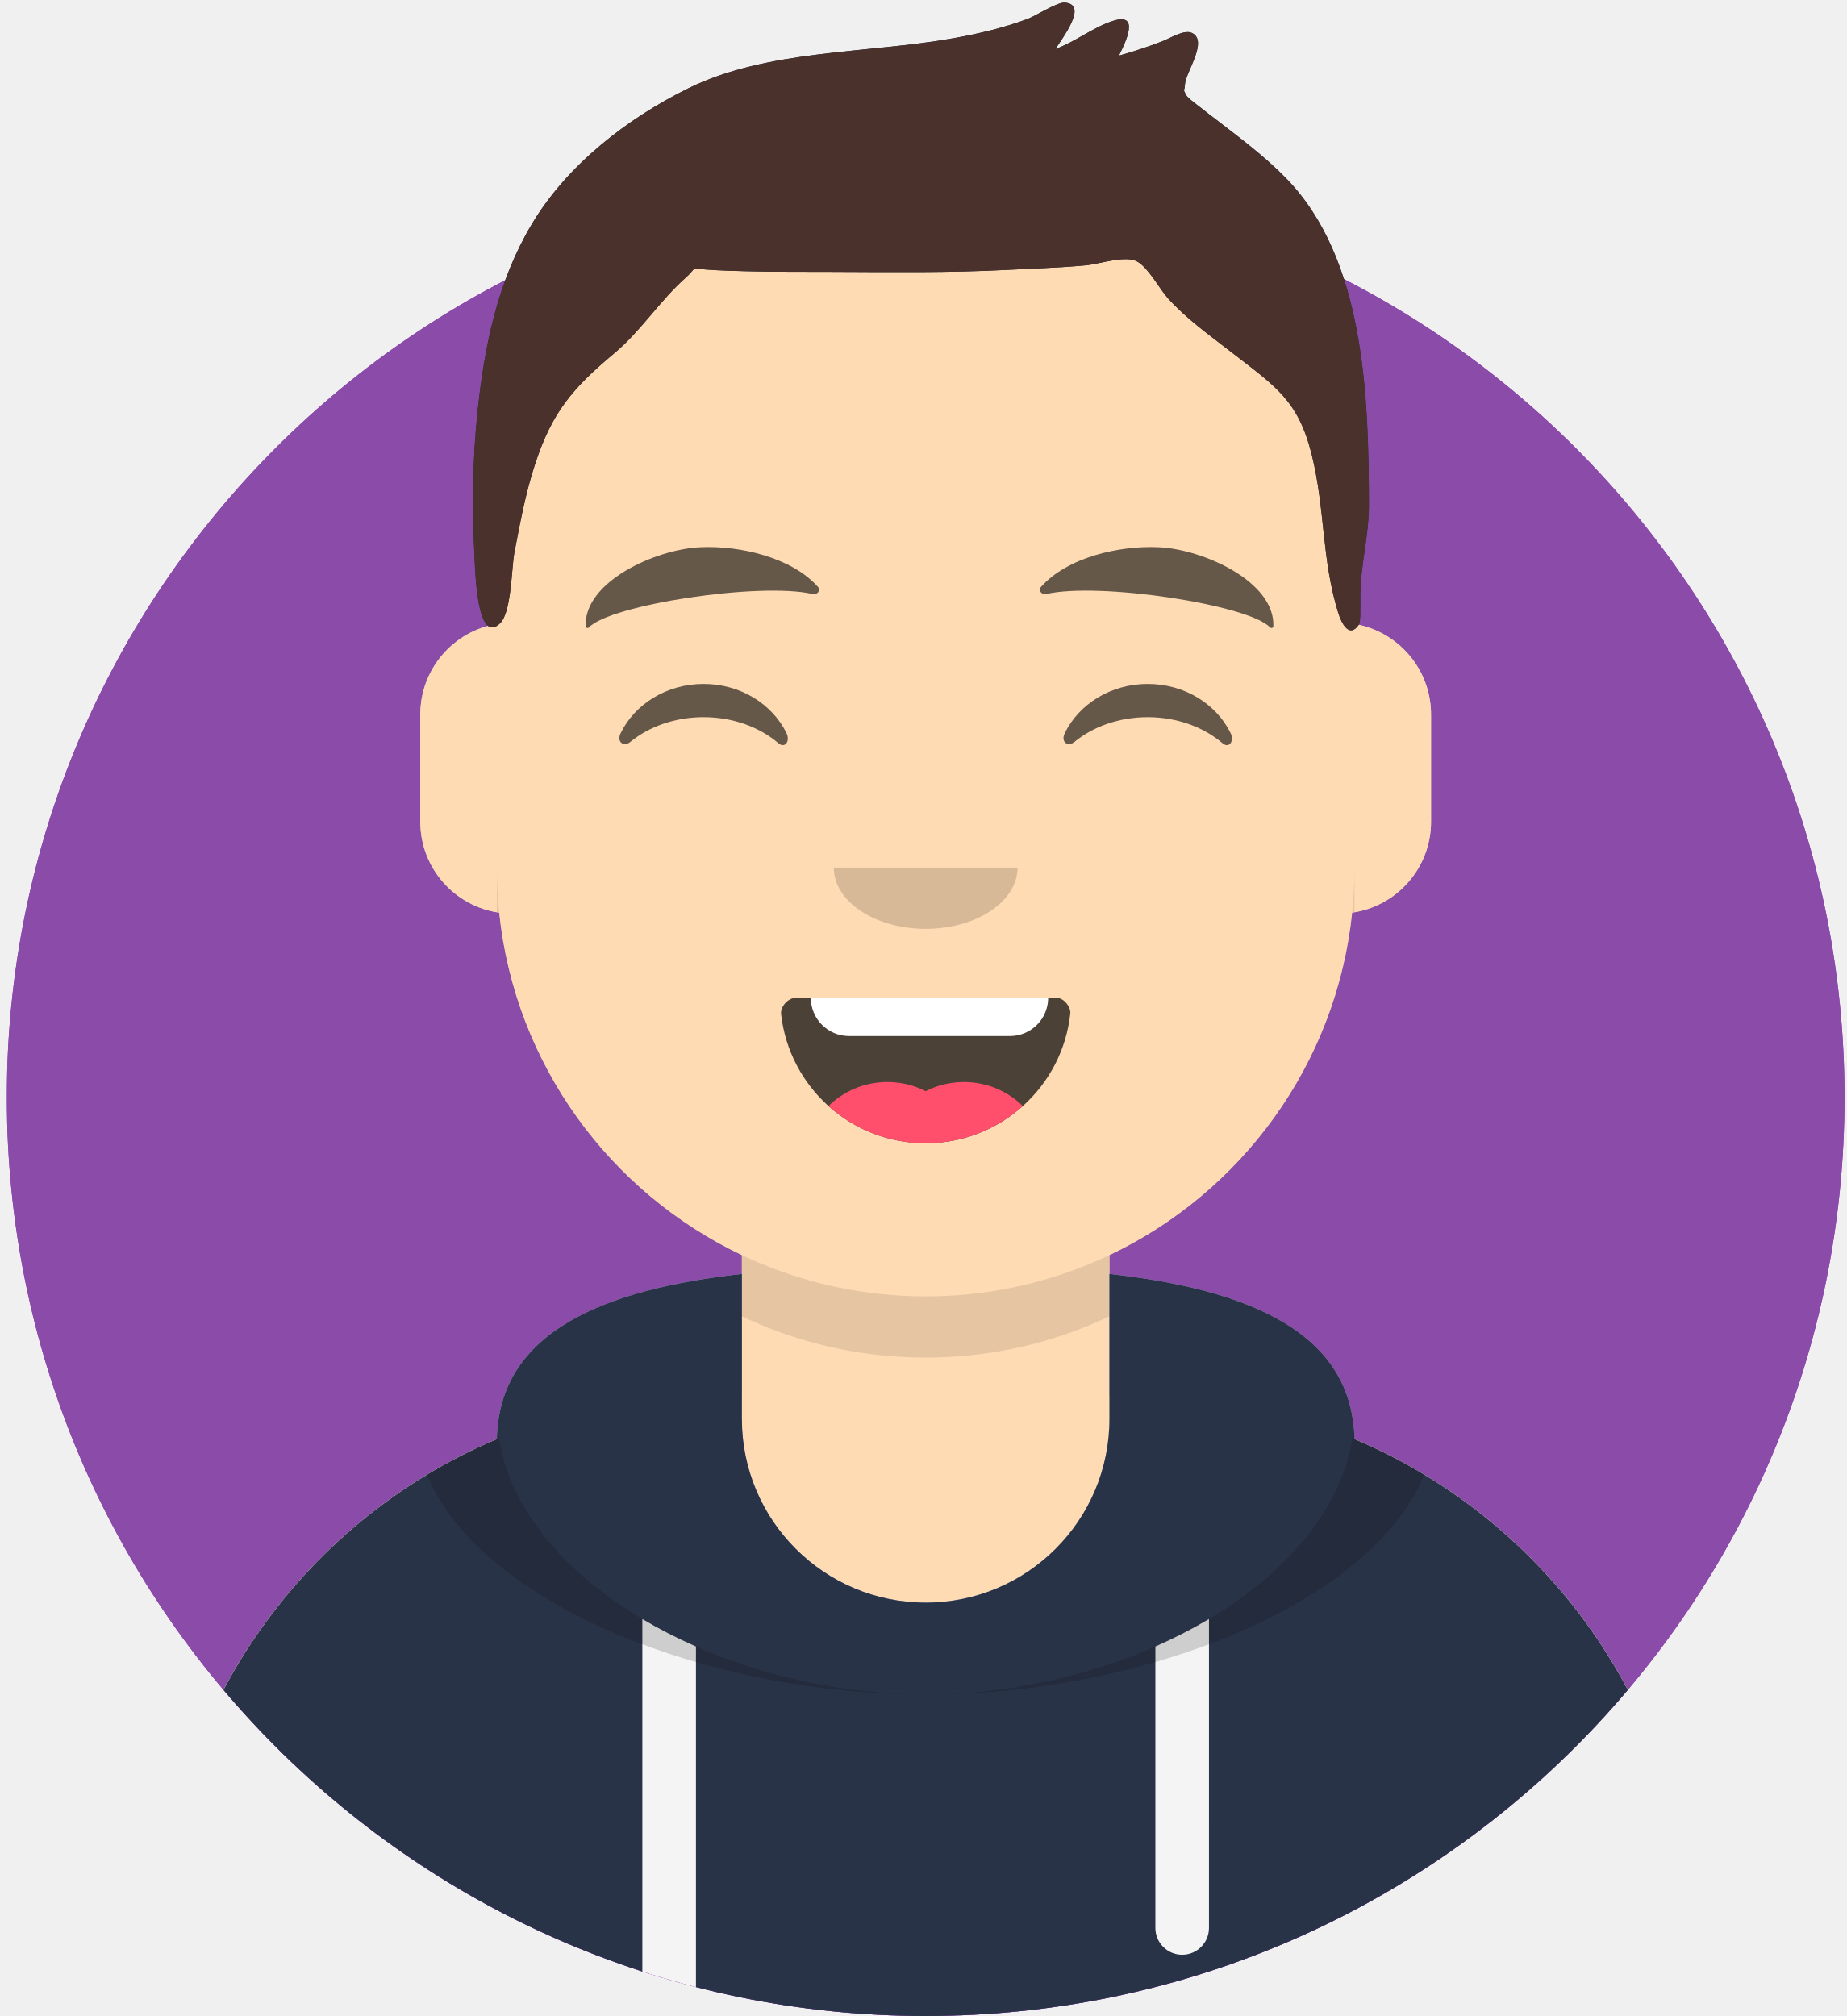
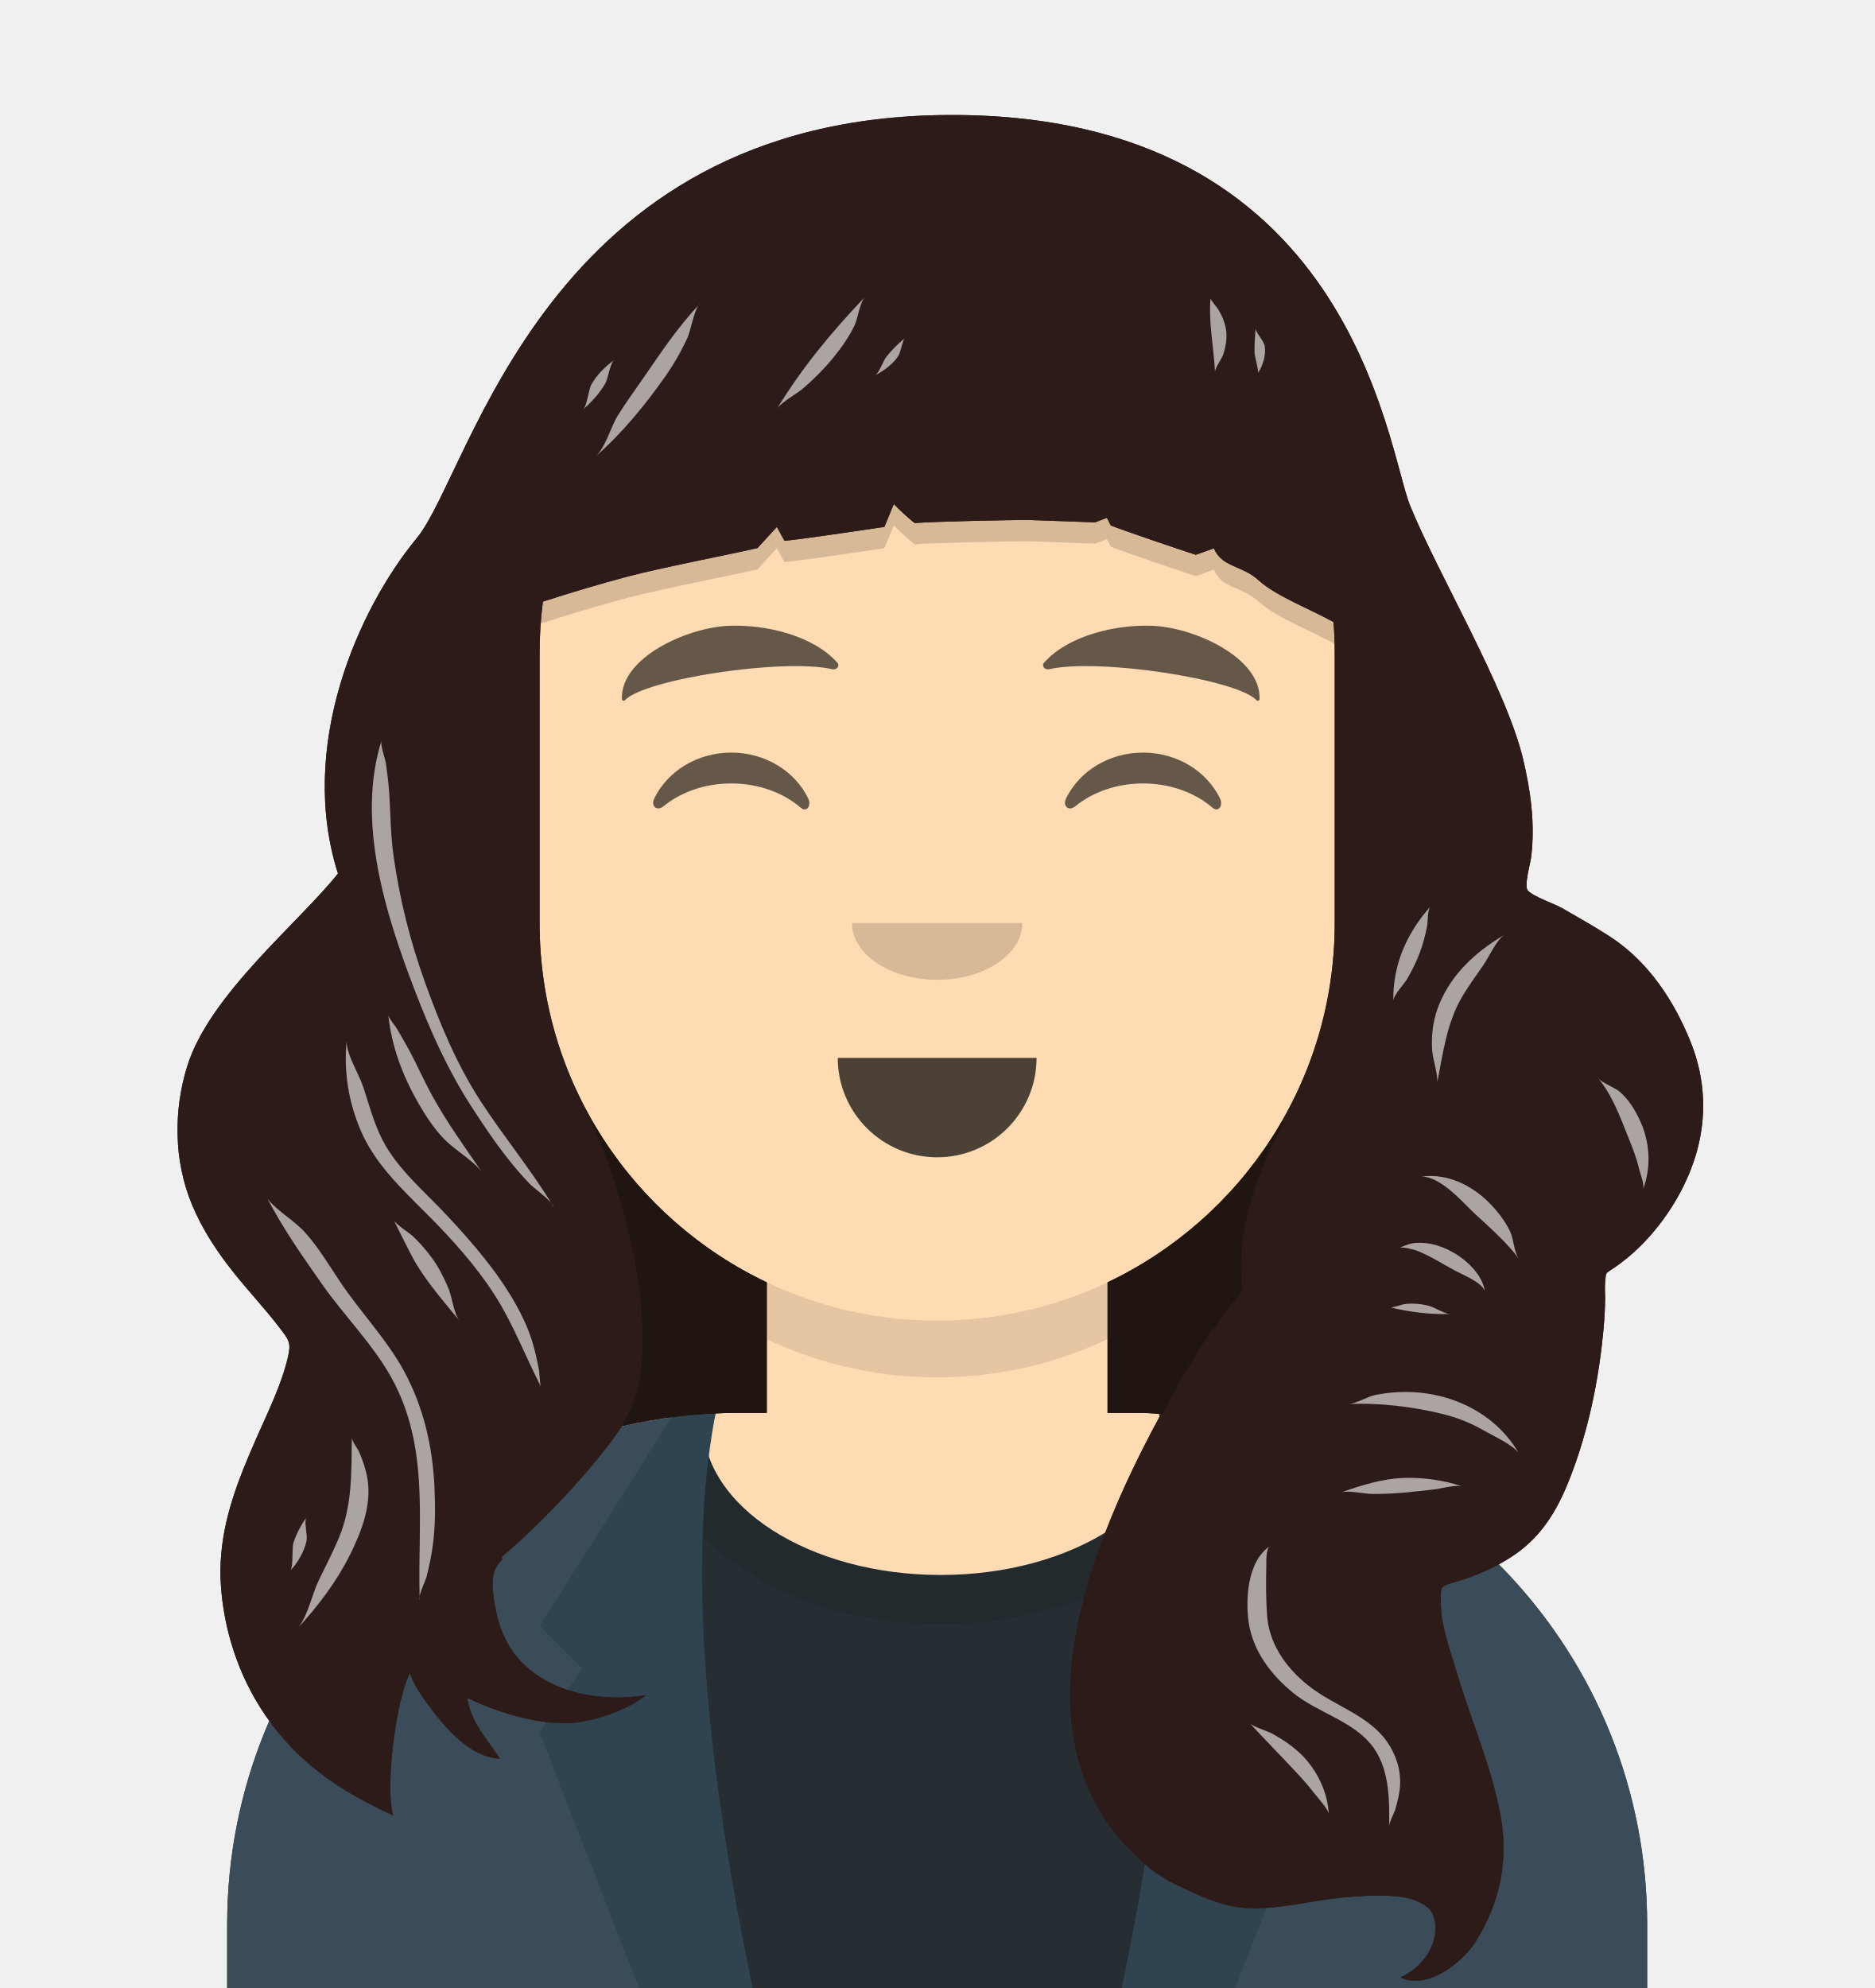
- <svg xmlns="http://www.w3.org/2000/svg" xmlns:xlink="http://www.w3.org/1999/xlink" width="217px" height="237px" viewBox="0 0 217 237" version="1.1">
+ <svg xmlns="http://www.w3.org/2000/svg" xmlns:xlink="http://www.w3.org/1999/xlink" width="264px" height="280px" viewBox="0 0 264 280" version="1.1">
  <defs>
-     <circle id="path-1" cx="108" cy="108" r="108" />
-     <path d="M-3.19744231e-14,144 L-3.19744231e-14,-1.42108547e-14 L237.6,-1.42108547e-14 L237.6,144 L226.8,144 C226.8,203.647 178.447,252 118.8,252 C59.153,252 10.8,203.647 10.8,144 L10.8,144 L-3.19744231e-14,144 Z" id="path-3" />
-     <path d="M90,0 C117.835,-5.11323436e-15 140.4,22.565 140.4,50.4 L140.401,55.949 C145.508,56.807 149.4,61.249 149.4,66.6 L149.4,79.2 C149.4,84.647 145.367,89.152 140.125,89.893 C138.265,107.718 127.114,122.78 111.601,130.149 L111.6,146.7 L115.2,146.7 C150.988,146.7 180,175.712 180,211.5 L180,219.6 L0,219.6 L0,211.5 C-4.38277231e-15,175.712 29.012,146.7 64.8,146.7 L68.4,146.7 L68.4,130.15 C52.886,122.78 41.735,107.718 39.875,89.893 C34.633,89.152 30.6,84.647 30.6,79.2 L30.6,66.6 C30.6,61.249 34.492,56.806 39.6,55.949 L39.6,50.4 C39.6,22.565 62.165,5.11323436e-15 90,0 Z" id="path-5" />
-     <path d="M140.401,11.764 C156.691,13.587 169.2,18.597 169.2,31.569 L169.194,31.18 C192.467,41.01 208.8,64.047 208.8,90.9 L208.8,99 L28.8,99 L28.8,90.9 C28.8,64.047 45.133,41.01 68.406,31.18 C68.653,18.496 81.073,13.568 97.2,11.764 L97.2,28.8 C97.2,40.729 106.871,50.4 118.8,50.4 C130.729,50.4 140.4,40.729 140.4,28.8 L140.4,28.8 Z" id="path-7" />
-     <path d="M31.606,13.615 C32.558,22.158 39.803,28.8 48.6,28.8 C57.424,28.8 64.687,22.117 65.603,13.536 C65.676,12.845 64.905,11.7 63.938,11.7 C50.534,11.7 40.264,11.7 33.378,11.7 C32.406,11.7 31.511,12.761 31.606,13.615 Z" id="path-9" />
-     <rect id="path-11" x="0" y="0" width="237.6" height="252" />
-     <path d="M118.135,20.928 C115.651,18.39 112.767,16.236 109.962,14.076 C109.343,13.6 108.715,13.135 108.109,12.641 C107.972,12.528 106.563,11.519 106.394,11.148 C105.988,10.254 106.224,10.95 106.28,9.884 C106.35,8.535 109.1,4.727 107.048,3.854 C106.146,3.47 104.536,4.492 103.67,4.83 C101.977,5.49 100.263,6.054 98.512,6.54 C99.351,4.869 100.95,1.524 97.944,2.419 C95.603,3.116 93.421,4.91 91.068,5.753 C91.847,4.477 94.96,0.523 92.147,0.302 C91.271,0.233 88.724,1.875 87.782,2.226 C84.959,3.275 82.075,3.953 79.111,4.487 C69.033,6.304 57.248,5.786 47.923,10.374 C40.735,13.911 33.636,19.4 29.484,26.389 C25.481,33.125 23.984,40.498 23.146,48.217 C22.532,53.882 22.482,59.738 22.769,65.424 C22.863,67.287 23.073,75.874 25.779,73.273 C27.127,71.978 27.117,66.745 27.457,64.974 C28.133,61.451 28.783,57.911 29.91,54.5 C31.895,48.49 34.238,45.687 39.184,41.547 C42.359,38.89 44.588,35.3 47.625,32.62 C48.99,31.416 47.949,31.542 50.143,31.7 C51.616,31.806 53.097,31.846 54.574,31.885 C57.99,31.974 61.412,31.951 64.829,31.963 C71.711,31.988 78.561,32.085 85.437,31.725 C88.492,31.565 91.556,31.478 94.603,31.195 C96.306,31.038 99.326,29.947 100.728,30.78 C102.01,31.543 103.342,34.034 104.263,35.054 C106.438,37.464 109.032,39.305 111.576,41.282 C116.881,45.403 119.559,46.98 121.17,53.421 C122.775,59.838 122.325,65.791 124.312,72.106 C124.662,73.217 125.586,75.13 126.726,73.415 C126.937,73.096 126.883,71.345 126.883,70.337 C126.883,66.27 127.913,63.218 127.9,59.123 C127.849,46.674 127.447,30.442 118.135,20.928 Z" id="path-13" />
+     <circle id="react-path-1" cx="120" cy="120" r="120" />
+     <path d="M12,160 C12,226.274 65.726,280 132,280 C198.274,280 252,226.274 252,160 L264,160 L264,-1.42108547e-14 L-3.19744231e-14,-1.42108547e-14 L-3.19744231e-14,160 L12,160 Z" id="react-path-2" />
+     <path d="M124,144.611 L124,163 L128,163 L128,163 C167.765,163 200,195.235 200,235 L200,244 L0,244 L0,235 C-4.86974701e-15,195.235 32.235,163 72,163 L72,163 L76,163 L76,144.611 C58.763,136.422 46.372,119.687 44.305,99.881 C38.48,99.058 34,94.052 34,88 L34,74 C34,68.054 38.325,63.118 44,62.166 L44,56 L44,56 C44,25.072 69.072,5.68137151e-15 100,0 L100,0 L100,0 C130.928,-5.68137151e-15 156,25.072 156,56 L156,62.166 C161.675,63.118 166,68.054 166,74 L166,88 C166,94.052 161.52,99.058 155.695,99.881 C153.628,119.687 141.237,136.422 124,144.611 Z" id="react-path-3" />
  </defs>
-   <g id="Website" stroke="none" stroke-width="1" fill="none" fill-rule="evenodd">
-     <g id="mf-avatar" transform="translate(-10, -15)">
-       <g id="Circle" transform="translate(10.8, 36)">
-         <mask id="mask-2" fill="white">
-           <use xlink:href="#path-1" />
-         </mask>
-         <use id="Circle-Background" fill="#972dc2" xlink:href="#path-1" />
-         <g id="🖍-Circle-Color" mask="url(#mask-2)" fill="#8a4ca8">
-           <rect id="🖍Color" x="0" y="0" width="216.445" height="216" />
-         </g>
-       </g>
-       <mask id="mask-4" fill="white">
-         <use xlink:href="#path-3" />
-       </mask>
-       <g id="Mask" />
-       <g id="Avataaar" mask="url(#mask-4)">
-         <g id="Body" transform="translate(28.8, 32.4)">
-           <mask id="mask-6" fill="white">
-             <use xlink:href="#path-5" />
-           </mask>
-           <use fill="#D0C6AC" xlink:href="#path-5" />
-           <g id="Skin/👶🏻-05-Pale" mask="url(#mask-6)" fill="#FFDBB4">
-             <g transform="translate(-28.8, 0)" id="Color">
-               <rect x="0" y="0" width="238.384" height="220.355" />
+   <g id="Avataaar" stroke="none" stroke-width="1" fill="none" fill-rule="evenodd">
+     <g transform="translate(-825, -1100)" id="Avataaar/Circle">
+       <g transform="translate(825, 1100)">
+         <g id="Mask" />
+         <g id="Avataaar" stroke-width="1" fill-rule="evenodd" mask="url(#react-mask-5)">
+           <g id="Body" transform="translate(32, 36)">
+             <mask id="react-mask-6" fill="white">
+               <use xlink:href="#react-path-3" />
+             </mask>
+             <use fill="#D0C6AC" xlink:href="#react-path-3" />
+             <g id="Skin/👶🏽-03-Brown" mask="url(#react-mask-6)" fill="#FFDBB4">
+               <g transform="translate(0, 0)" id="Color">
+                 <rect x="0" y="0" width="264" height="280" />
+               </g>
+             </g>
+             <path d="M156,79 L156,102 C156,132.928 130.928,158 100,158 C69.072,158 44,132.928 44,102 L44,79 L44,94 C44,124.928 69.072,150 100,150 C130.928,150 156,124.928 156,94 L156,79 Z" id="Neck-Shadow" fill-opacity="0.1" fill="#000000" mask="url(#react-mask-6)" />
+           </g>
+           <g id="Clothing/Blazer-+-Shirt" transform="translate(0, 170)">
+             <defs>
+               <path d="M133.96,0.295 C170.936,3.325 200,34.294 200,72.052 L200,81 L0,81 L0,72.052 C1.22536245e-14,33.953 29.592,2.765 67.045,0.22 C67.015,0.593 67,0.969 67,1.348 C67,13.211 81.998,22.828 100.5,22.828 C119.002,22.828 134,13.211 134,1.348 C134,0.995 133.987,0.644 133.96,0.295 Z" id="react-path-59" />
+             </defs>
+             <g id="Shirt" transform="translate(32, 29)">
+               <mask id="react-mask-60" fill="white">
+                 <use xlink:href="#react-path-59" />
+               </mask>
+               <use id="Clothes" fill="#E6E6E6" xlink:href="#react-path-59" />
+               <g id="Color/Palette/Black" mask="url(#react-mask-60)" fill="#262E33">
+                 <g transform="translate(-32, -29)" id="🖍Color">
+                   <rect x="0" y="0" width="264" height="110" />
+                 </g>
+               </g>
+               <g id="Shadowy" opacity="0.6" mask="url(#react-mask-60)" fill-opacity="0.16" fill="#000000">
+                 <g transform="translate(60, -25)" id="Hola-👋🏼">
+                   <ellipse cx="40.5" cy="27.848" rx="39.635" ry="26.914" />
+                 </g>
+               </g>
+             </g>
+             <g id="Blazer" transform="translate(32, 28)">
+               <path d="M68.785,1.122 C30.512,2.804 -1.89486556e-14,34.365 -1.42108547e-14,73.052 L0,73.052 L0,82 L69.362,82 C65.961,69.92 64,55.709 64,40.5 C64,26.173 65.74,12.731 68.785,1.122 Z M131.638,82 L200,82 L200,73.052 C200,34.707 170.025,3.363 132.229,1.174 C135.265,12.771 137,26.194 137,40.5 C137,55.709 135.039,69.92 131.638,82 Z" id="Saco" fill="#3A4C5A" />
+               <path d="M149,58 L158.556,50.833 L158.556,50.833 C159.999,49.751 161.988,49.768 163.412,50.876 L170,56 L149,58 Z" id="Pocket-hanky" fill="#E6E6E6" />
+               <path d="M69,1.13686838e-13 C65,19.333 66.667,46.667 74,82 L58,82 L44,46 L50,37 L44,31 L63,1 C65.028,0.369 67.028,0.036 69,1.13686838e-13 Z" id="Wing" fill="#2F4351" />
+               <path d="M151,1.13686838e-13 C147,19.333 148.667,46.667 156,82 L140,82 L126,46 L132,37 L126,31 L145,1 C147.028,0.369 149.028,0.036 151,1.13686838e-13 Z" id="Wing" fill="#2F4351" transform="translate(141, 41) scale(-1, 1) translate(-141, -41) " />
            </g>
          </g>
-           <path d="M39.6,84.6 C39.6,112.435 62.165,135 90,135 C117.835,135 140.4,112.435 140.4,84.6 L140.4,84.6 L140.4,91.8 C140.4,119.635 117.835,142.2 90,142.2 C62.165,142.2 39.6,119.635 39.6,91.8 Z" id="Neck-Shadow" fill-opacity="0.1" fill="#000000" mask="url(#mask-6)" />
-         </g>
-         <g id="Clothing/Hoodie" transform="translate(0, 153)">
-           <mask id="mask-8" fill="white">
-             <use xlink:href="#path-7" />
-           </mask>
-           <use id="Hoodie" fill="#B7C1DB" fill-rule="evenodd" xlink:href="#path-7" />
-           <g id="Color/Palette/Slate" mask="url(#mask-8)" fill="#293347" fill-rule="evenodd">
-             <rect id="🖍Color" x="0" y="0" width="238.491" height="99" />
-           </g>
-           <path d="M91.8,55.565 L91.8,99 L85.5,99 L85.499,52.335 C87.483,53.514 89.592,54.594 91.8,55.565 Z M152.101,52.334 L152.1,88.65 C152.1,90.39 150.69,91.8 148.95,91.8 C147.21,91.8 145.8,90.39 145.8,88.65 L145.801,55.565 C148.009,54.594 150.118,53.513 152.101,52.334 Z" id="Straps" fill="#F4F4F4" fill-rule="evenodd" mask="url(#mask-8)" />
-           <path d="M155.733,11.451 C169.28,14.013 178.65,19.118 178.65,29.077 C178.65,46.818 148.916,61.2 118.8,61.2 C88.684,61.2 58.95,46.818 58.95,29.077 C58.95,19.118 68.32,14.013 81.867,11.451 C73.689,14.466 68.4,19.534 68.4,27.969 C68.4,46.322 93.439,61.2 118.8,61.2 C144.161,61.2 169.2,46.322 169.2,27.969 C169.2,19.71 164.13,14.679 156.241,11.642 Z" id="Shadow" fill-opacity="0.16" fill="#000000" fill-rule="evenodd" mask="url(#mask-8)" />
-         </g>
-         <g id="Face" transform="translate(68.4, 73.8)">
-           <g id="Mouth/Smile" transform="translate(1.8, 46.8)">
-             <mask id="mask-10" fill="white">
-               <use xlink:href="#path-9" />
-             </mask>
-             <use id="Mouth" fill-opacity="0.7" fill="#000000" fill-rule="evenodd" xlink:href="#path-9" />
-             <path d="M39.6,1.8 L58.5,1.8 C60.985,1.8 63,3.815 63,6.3 L63,11.7 C63,14.185 60.985,16.2 58.5,16.2 L39.6,16.2 C37.115,16.2 35.1,14.185 35.1,11.7 L35.1,6.3 C35.1,3.815 37.115,1.8 39.6,1.8 Z" id="Teeth" fill="#FFFFFF" fill-rule="evenodd" mask="url(#mask-10)" />
-             <g id="Tongue" stroke-width="1" fill-rule="evenodd" mask="url(#mask-10)" fill="#FF4F6D">
-               <g transform="translate(34.2, 21.6)">
-                 <circle cx="9.9" cy="9.9" r="9.9" />
-                 <circle cx="18.9" cy="9.9" r="9.9" />
-               </g>
+           <g id="Face" transform="translate(76, 82)" fill="#000000">
+             <g id="Mouth/Default" transform="translate(2, 52)" fill-opacity="0.7">
+               <path d="M40,15 C40,22.732 46.268,29 54,29 L54,29 C61.732,29 68,22.732 68,15" id="Mouth" />
+             </g>
+             <g id="Nose/Default" transform="translate(28, 40)" fill-opacity="0.16">
+               <path d="M16,8 C16,12.418 21.373,16 28,16 L28,16 C34.627,16 40,12.418 40,8" id="Nose" />
+             </g>
+             <g id="Eyes/Happy-😁" transform="translate(0, 8)" fill-opacity="0.6">
+               <path d="M16.16,22.447 C18.007,18.649 22.164,16 26.998,16 C31.814,16 35.959,18.63 37.815,22.407 C38.367,23.529 37.582,24.447 36.791,23.767 C34.34,21.66 30.859,20.344 26.998,20.344 C23.257,20.344 19.874,21.579 17.438,23.572 C16.547,24.3 15.62,23.558 16.16,22.447 Z" id="Squint" />
+               <path d="M74.16,22.447 C76.007,18.649 80.164,16 84.998,16 C89.814,16 93.959,18.63 95.815,22.407 C96.367,23.529 95.582,24.447 94.791,23.767 C92.34,21.66 88.859,20.344 84.998,20.344 C81.257,20.344 77.874,21.579 75.438,23.572 C74.547,24.3 73.62,23.558 74.16,22.447 Z" id="Squint" />
+             </g>
+             <g id="Eyebrow/Natural/Default-Natural" fill-opacity="0.6">
+               <path d="M26.039,6.21 C20.278,6.983 11.293,12.005 12.044,17.818 C12.069,18.008 12.357,18.067 12.481,17.908 C14.967,14.72 34.193,10.037 41.194,11.015 C41.835,11.104 42.258,10.443 41.821,10.03 C38.077,6.495 31.2,5.512 26.039,6.21" id="Eyebrow" transform="translate(27, 12) rotate(5) translate(-27, -12) " />
+               <path d="M85.039,6.21 C79.278,6.983 70.293,12.005 71.044,17.818 C71.069,18.008 71.357,18.067 71.481,17.908 C73.967,14.72 93.193,10.037 100.194,11.015 C100.835,11.104 101.258,10.443 100.821,10.03 C97.077,6.495 90.2,5.512 85.039,6.21" id="Eyebrow" transform="translate(86, 12) scale(-1, 1) rotate(5) translate(-86, -12) " />
            </g>
          </g>
-           <g id="Nose/Default" transform="translate(25.2, 36)" fill="#000000" fill-opacity="0.16">
-             <path d="M14.4,7.2 C14.4,11.176 19.235,14.4 25.2,14.4 L25.2,14.4 C31.165,14.4 36,11.176 36,7.2" id="Nose" />
-           </g>
-           <g id="Eyes/Happy-😁" transform="translate(0, 7.2)" fill="#000000" fill-opacity="0.6">
-             <path d="M14.544,20.203 C16.206,16.784 19.948,14.4 24.298,14.4 C28.632,14.4 32.363,16.767 34.034,20.166 C34.53,21.176 33.824,22.003 33.112,21.39 C30.906,19.494 27.773,18.309 24.298,18.309 C20.931,18.309 17.886,19.421 15.694,21.214 C14.892,21.87 14.058,21.203 14.544,20.203 Z" id="Squint" />
-             <path d="M66.744,20.203 C68.406,16.784 72.148,14.4 76.498,14.4 C80.832,14.4 84.563,16.767 86.234,20.166 C86.73,21.176 86.024,22.003 85.312,21.39 C83.106,19.494 79.973,18.309 76.498,18.309 C73.131,18.309 70.086,19.421 67.894,21.214 C67.092,21.87 66.258,21.203 66.744,20.203 Z" id="Squint" />
-           </g>
-           <g id="Eyebrow/Natural/Default-Natural" fill="#000000" fill-opacity="0.6">
-             <path d="M23.435,5.589 C18.25,6.285 10.164,10.805 10.84,16.036 C10.862,16.207 11.121,16.261 11.233,16.118 C13.471,13.248 30.774,9.033 37.075,9.913 C37.652,9.994 38.032,9.399 37.639,9.027 C34.269,5.845 28.08,4.961 23.435,5.589" id="Eyebrow" transform="translate(24.3, 10.8) rotate(5) translate(-24.3, -10.8) " />
-             <path d="M76.535,5.589 C71.35,6.285 63.264,10.805 63.94,16.036 C63.962,16.207 64.221,16.261 64.333,16.118 C66.571,13.248 83.874,9.033 90.175,9.913 C90.752,9.994 91.132,9.399 90.739,9.027 C87.369,5.845 81.18,4.961 76.535,5.589" id="Eyebrow" transform="translate(77.4, 10.8) scale(-1, 1) rotate(5) translate(-77.4, -10.8) " />
-           </g>
-         </g>
-         <g id="Top">
-           <mask id="mask-12" fill="white">
-             <use xlink:href="#path-11" />
-           </mask>
-           <g id="Mask" />
-           <g mask="url(#mask-12)">
-             <g transform="translate(43, 15)">
-               <mask id="mask-14" fill="white">
-                 <use xlink:href="#path-13" />
-               </mask>
-               <use id="Short-Hair" stroke="none" fill="#1F3140" fill-rule="evenodd" xlink:href="#path-13" />
-               <g id="Color/Hair/Brown-Dark" stroke="none" fill="none" mask="url(#mask-14)" fill-rule="evenodd">
-                 <g transform="translate(-43.1, -15)" fill="#4A312C" id="Color">
-                   <rect x="0" y="0" width="239.107" height="252.406" />
+           <g id="Top" stroke-width="1" fill-rule="evenodd">
+             <defs>
+               <rect id="react-path-35" x="0" y="0" width="264" height="280" />
+               <path d="M162.831,71.618 C162.943,73.064 163,74.525 163,76 L163,114 C163,136.339 149.92,155.623 131,164.611 L131,183 L135,183 C136.524,183 137.038,183.047 138.539,183.141 C123.626,210.496 119.824,233.574 137.472,247.543 C139.17,248.746 140.396,249.329 140.607,249.428 C142.98,250.546 145.444,251.768 148.074,252.383 C152.697,253.463 158.007,252.01 162.631,251.43 C164.743,251.164 166.848,251.001 168.977,250.994 C171.542,250.985 174.188,251.078 176.119,252.691 C178.003,254.265 177.763,259.889 172.244,262.524 C176.343,264.379 181.256,260.071 182.932,257.347 C184.398,254.962 185.526,252.379 186.146,249.742 C186.918,246.459 186.968,243.017 186.364,239.728 C185.106,232.88 182.188,226.296 180.201,219.606 C179.469,217.14 178.515,214.441 178.099,211.917 C177.986,211.232 177.852,208.701 177.958,208.172 C178.036,207.779 178.017,207.375 179.373,206.996 C183.289,205.9 187.38,204.063 190.225,201.477 C193.59,198.418 195.344,194.445 196.758,190.497 C198.999,184.245 200.281,177.55 200.871,171.057 C200.993,169.708 201.062,168.362 201.086,167.01 C201.101,166.193 201.001,165.263 201.094,164.445 C201.247,163.105 201.04,163.458 202.342,162.571 C206.599,159.671 209.921,155.449 212.052,151.201 C215.398,144.529 215.834,137.493 213.118,130.734 C210.865,125.127 207.291,119.499 201.726,115.888 C199.589,114.502 197.334,113.245 195.115,111.958 C193.907,111.258 191.068,110.343 190.21,109.441 C189.609,108.811 190.565,105.649 190.686,104.583 C191.214,99.935 190.606,95.426 189.521,90.887 C187.127,80.879 177.488,64.738 173.618,55.225 C170.293,47.053 165.482,-0.075 108.587,0.199 C51.691,0.473 41.419,50.438 33.716,59.774 C25.351,69.912 16.907,89.176 22.603,107.036 C17.099,113.958 4.545,124.044 1.385,134.126 C-0.597,140.451 -0.512,147.496 2.029,153.633 C3.466,157.104 5.525,160.251 7.94,163.272 C10.057,165.919 12.408,168.424 14.458,171.11 C15.695,172.732 16.026,173.129 15.56,175.128 C14.641,179.068 12.741,182.853 11.094,186.603 C8.542,192.413 6.397,197.822 6.08,204.016 C5.778,209.912 7.404,226.689 24.341,236.576 C26.325,237.734 28.283,238.743 30.383,239.685 C29.293,236.29 30.529,224.162 32.726,219.654 C33.286,221.205 34.237,222.697 35.262,224.052 C36.861,226.167 40.636,231.461 45.409,231.707 C43.472,228.723 41.389,226.709 40.785,223.109 C44.762,225.069 50.419,226.856 55.047,226.691 C58.451,226.571 63.471,224.871 66,222.748 C57.628,224.075 49.679,221.315 46.482,215.419 C45.815,214.188 45.308,212.899 45.014,211.559 C44.597,209.659 43.938,206.615 44.823,204.862 C45.038,204.436 45.389,204.001 45.807,203.573 C45.741,203.494 45.675,203.416 45.61,203.337 C51.304,198.55 58.449,190.933 62.275,185.368 C62.346,185.245 62.416,185.123 62.486,185 L62.525,185 C62.554,184.958 62.582,184.916 62.61,184.874 C67.875,183.648 73.362,183 79,183 L83,183 L83,164.611 C64.08,155.623 51,136.339 51,114 L51,76 L51,76 C51,73.537 51.159,71.112 51.467,68.733 C55.409,67.47 59.365,66.278 63.399,65.205 C67.855,64.019 77.798,62.091 81.689,61.194 L84.425,58.215 L85.488,60.17 C87.646,60.004 99.566,58.213 99.566,58.213 L100.896,54.99 C102.613,56.753 103.835,57.669 103.835,57.669 C106.391,57.46 117.488,57.211 120.12,57.243 C120.12,57.243 127.46,57.501 129.241,57.571 L130.908,56.933 L131.456,58.01 C132.91,58.601 141.699,61.601 143.434,62.138 L145.981,61.232 C147.1,63.926 149.92,63.586 152.257,65.713 C154.76,67.992 159.483,69.737 162.831,71.618 Z" id="react-path-36" />
+             </defs>
+             <mask id="react-mask-33" fill="white">
+               <use xlink:href="#react-path-35" />
+             </mask>
+             <g id="Mask" />
+             <g id="Top/Long-Hair/Curvy" mask="url(#react-mask-33)">
+               <g transform="translate(-1, 0)">
+                 <path d="M100.9,42.465 C91.102,48.472 82.386,56.327 76.587,65.36 C73.825,69.663 71.553,74.2 69.436,78.758 C68.374,81.045 67.405,83.36 66.476,85.689 C65.889,87.159 64.989,88.745 65.836,90.288 C66.353,89.986 66.549,90.094 66.224,90.635 C68.916,91.369 72.658,89.3 74.991,88.536 C79.754,86.975 84.52,85.503 89.399,84.205 C93.855,83.019 103.798,81.091 107.689,80.194 L110.425,77.215 L111.488,79.17 C113.646,79.004 125.566,77.213 125.566,77.213 L126.896,73.99 C128.613,75.753 129.835,76.669 129.835,76.669 C132.391,76.46 143.488,76.211 146.12,76.243 C146.12,76.243 153.46,76.501 155.241,76.571 L156.908,75.933 L157.456,77.01 C158.91,77.601 167.699,80.601 169.434,81.138 L171.981,80.232 C173.1,82.926 175.92,82.586 178.257,84.713 C181.349,87.527 187.826,89.529 190.918,91.976 C192.025,92.852 193.06,93.768 194.1,94.702 C195.256,95.739 195.085,95.89 195.461,97.08 C195.573,97.436 196.716,99.279 197.203,99.43 C198.936,99.966 187.049,68.944 183.786,64.977 C180.418,60.883 158.575,33.323 129.612,34.225" id="Top-Shadow" fill-opacity="0.16" fill="#000000" fill-rule="evenodd" />
+                 <g id="Hair" stroke-width="1" fill="none" fill-rule="evenodd" transform="translate(26, 16)">
+                   <mask id="react-mask-34" fill="white">
+                     <use xlink:href="#react-path-36" />
+                   </mask>
+                   <use id="Hair-Mask" fill="#361A0A" xlink:href="#react-path-36" />
+                   <g id="Skin/👶🏽-03-Brown" mask="url(#react-mask-34)" fill="#2C1B18">
+                     <g transform="translate(0, 0) " id="Color">
+                       <rect x="0" y="0" width="264" height="280" />
+                     </g>
+                   </g>
+                   <path d="M62.679,184.462 C69.755,174.755 62.149,147.787 56.128,137.801 C72.965,130.138 106.214,131.553 155.874,142.048 C151.079,150.9 149.123,158.804 150.006,165.757 C145.469,171.333 141.72,177.127 138.76,183.141 L103.889,191.747 C81.853,194.4 68.116,191.972 62.679,184.462 Z" id="Shadow" fill-opacity="0.24" fill="#000000" mask="url(#react-mask-34)" />
                </g>
+                 <path d="M79.04,170.094 C78.981,169.893 78.835,169.667 78.635,169.429 C78.771,169.65 78.907,169.871 79.04,170.094 Z M56.41,120.375 C57.266,126.541 58.736,132.465 60.866,138.377 C62.928,144.098 65.286,149.836 68.679,155.068 C71.84,159.943 75.603,164.492 78.635,169.429 C77.838,168.481 76.163,167.33 75.521,166.651 C74.464,165.535 73.475,164.385 72.537,163.193 C70.614,160.75 68.9,158.194 67.243,155.61 C63.991,150.537 61.553,145.034 59.44,139.531 C55.29,128.723 51.127,115.617 54.774,104.201 C54.492,104.935 55.233,106.688 55.349,107.497 C55.553,108.911 55.735,110.334 55.827,111.757 C56.012,114.64 56.011,117.506 56.41,120.375 Z M68.855,165.041 C67.497,163.31 64.974,161.944 63.413,160.279 C61.998,158.77 60.902,157.078 59.907,155.34 C57.652,151.399 56.17,147.375 55.69,142.969 C55.799,143.492 56.608,144.396 56.863,144.825 C57.477,145.859 58.084,146.894 58.651,147.949 C59.748,149.99 60.664,152.1 61.773,154.136 C63.811,157.875 66.403,161.495 68.855,165.041 Z M73.532,183.499 C74.647,185.461 75.572,187.465 76.157,189.601 C76.465,190.728 76.714,191.87 76.927,193.014 C76.996,193.383 77.009,194.71 77.185,195.284 C74.97,190.993 73.28,186.449 70.642,182.342 C68.038,178.288 64.695,174.561 61.196,171.061 C57.501,167.366 53.786,163.879 51.804,159.214 C50.079,155.154 49.413,150.996 49.814,146.658 C49.816,148.569 51.571,151.28 52.177,153.127 C53.006,155.654 53.666,158.232 54.914,160.634 C57.04,164.723 60.873,167.877 64.079,171.322 C67.632,175.138 71.025,179.084 73.532,183.499 Z M59.229,174.179 C60.287,175.197 61.216,176.283 62.035,177.454 C62.933,178.739 63.591,180.09 64.18,181.504 C64.687,182.721 64.911,184.986 65.707,186.002 C63.129,182.856 60.474,179.885 58.696,176.312 C58.089,175.09 57.148,173.289 56.453,171.817 C56.684,172.41 58.706,173.677 59.229,174.179 Z M48.903,180.528 C51.741,184.778 55.451,188.609 57.877,193.056 C60.707,198.243 61.952,203.863 62.203,209.596 C62.322,212.307 62.315,215.061 61.95,217.764 C61.754,219.212 61.44,220.65 61.081,222.076 C60.945,222.617 60.241,224.002 60.104,224.847 C59.814,214.306 61.558,203.764 56.077,193.943 C53.481,189.292 49.491,185.327 46.398,180.925 C43.616,176.966 40.9,173.084 38.685,168.851 C40.041,170.567 42.485,171.916 44.001,173.62 C45.9,175.754 47.349,178.2 48.903,180.528 Z M60.104,224.847 C60.071,225.051 60.07,225.224 60.117,225.347 C60.112,225.18 60.108,225.013 60.104,224.847 Z M50.56,202.494 C50.561,202.99 51.376,204.012 51.599,204.529 C52.121,205.738 52.546,207.007 52.757,208.29 C53.175,210.818 52.627,213.43 51.69,215.85 C49.791,220.757 46.816,225.103 43.077,229.15 C44.412,227.402 44.944,224.561 45.883,222.612 C46.848,220.611 47.883,218.641 48.734,216.601 C50.653,211.996 50.484,207.29 50.56,202.494 Z M41.917,221.201 C42.318,220.653 42.11,218.018 42.322,217.329 C42.714,216.056 43.392,214.827 44.171,213.694 C43.755,214.393 44.369,216.16 44.166,217.067 C43.834,218.556 42.996,219.999 41.917,221.201 Z M99.608,42.748 C99.527,42.805 99.447,42.908 99.368,43.045 C99.448,42.946 99.527,42.847 99.608,42.748 Z M84.847,64.332 C86.267,63.086 87.024,60.141 88.003,58.552 C89.128,56.727 90.421,54.973 91.648,53.196 C94.08,49.672 96.374,46.212 99.368,43.005 C98.746,43.94 98.195,46.774 97.854,47.519 C96.962,49.467 95.899,51.333 94.633,53.124 C91.772,57.168 88.703,60.927 84.847,64.332 Z M84.312,54.122 C85.062,52.795 86.206,51.674 87.492,50.708 C86.919,51.211 86.661,53.283 86.267,53.983 C85.472,55.395 84.314,56.613 83.071,57.755 C83.735,57.173 83.843,54.952 84.312,54.122 Z M203.506,152.128 C203.499,152.18 203.485,152.282 203.465,152.438 C203.463,150.913 202.784,149.237 202.704,147.669 C202.592,145.479 202.907,143.354 203.787,141.277 C205.527,137.176 208.79,134.07 212.951,131.639 C211.806,132.313 210.684,134.852 209.95,135.907 C208.847,137.493 207.668,139.094 206.736,140.758 C204.793,144.226 204.23,148.375 203.506,152.128 Z M201.998,130.482 C201.761,131.707 201.449,132.922 201.009,134.108 C200.535,135.387 199.916,136.631 199.226,137.836 C198.796,138.587 197.247,140.163 197.248,140.993 C197.165,136.095 198.976,131.658 202.42,127.736 C202.042,128.393 202.137,129.766 201.998,130.482 Z M201.197,165.72 C204.853,165.203 208.302,166.981 210.618,169.271 C211.856,170.495 212.956,171.9 213.683,173.404 C214.23,174.535 214.229,176.387 214.963,177.324 C213.166,174.905 210.887,172.951 208.639,170.86 C207.075,169.405 203.951,165.679 201.197,165.72 Z M200.419,176.097 C200.227,176.032 198.485,175.539 198.082,175.777 C198.679,175.51 199.412,175.185 200.069,175.098 C204.353,174.529 209.561,178.239 210.136,181.819 C209.658,180.593 207.111,179.578 205.96,178.969 C204.137,178.002 202.396,176.832 200.419,176.097 Z M202.228,183.908 C202.97,184.09 204.547,185.084 205.275,185.073 C202.346,185.144 199.703,184.818 196.884,184.159 C197.036,184.2 198.643,183.703 198.695,183.696 C199.91,183.524 201.052,183.62 202.228,183.908 Z M190.883,197.765 C195.171,197.523 200.219,198.149 204.314,199.182 C206.347,199.694 208.253,200.468 210.006,201.477 C211.42,202.291 213.936,203.409 214.882,204.614 C211.142,198.162 203.032,194.811 194.723,196.473 C193.615,196.696 191.914,197.75 190.883,197.765 Z M189.923,210.198 C192.611,209.233 195.584,208.304 198.506,208.169 C201.277,208.042 204.351,208.459 206.916,209.342 C206.033,209.102 203.923,209.674 202.996,209.779 C201.699,209.926 200.4,210.078 199.1,210.197 C197.506,210.342 195.898,210.423 194.299,210.419 C193.16,210.417 190.979,209.879 189.923,210.198 Z M179.459,227.411 C179.712,231.383 182.011,234.845 185.39,237.491 C188.973,240.296 193.769,241.573 196.37,245.32 C197.637,247.145 198.313,249.271 198.204,251.418 C198.148,252.524 197.87,253.636 197.57,254.712 C197.372,255.42 196.667,256.58 196.668,257.271 C196.699,253.384 196.752,248.859 194.032,245.598 C191.301,242.324 186.539,241.171 183.203,238.483 C179.925,235.841 177.438,232.389 176.878,228.498 C176.426,225.354 176.649,219.872 179.908,217.739 C179.246,218.128 179.377,220.112 179.361,220.669 C179.298,222.9 179.317,225.185 179.459,227.411 Z M177.006,242.673 C177.402,243.193 179.575,243.824 180.214,244.183 C181.67,245 183.079,245.929 184.235,247.06 C186.551,249.326 188.044,252.505 188.152,255.554 C188.152,254.833 186.506,253.097 186.043,252.481 C185.275,251.459 184.408,250.512 183.525,249.564 C181.371,247.254 179.135,245 177.006,242.673 Z M229.168,153.791 C230.372,154.842 231.179,156.148 231.843,157.5 C233.373,160.619 233.658,164.217 232.432,167.5 C232.635,166.796 232.031,165.316 231.861,164.602 C231.488,163.039 230.906,161.562 230.298,160.06 C229.118,157.144 228.164,154.412 226.114,151.858 C226.644,152.526 228.442,153.158 229.168,153.791 Z M171.51,41.983 C171.51,42.315 172.427,43.276 172.633,43.637 C173.15,44.539 173.557,45.486 173.697,46.492 C173.855,47.634 173.662,48.751 173.316,49.861 C173.11,50.52 172.132,51.795 172.132,52.389 C171.973,48.891 171.199,45.53 171.51,41.983 Z M179.147,48.805 C179.312,50.048 178.906,51.449 178.183,52.547 C178.315,52.236 177.729,50.164 177.71,49.785 C177.651,48.612 177.779,47.406 177.856,46.233 C177.857,46.874 179.039,47.996 179.147,48.805 Z M118.377,50.373 C117.142,51.886 115.738,53.303 114.227,54.616 C113.204,55.506 111.243,56.506 110.463,57.527 C113.964,51.815 118.009,46.888 122.765,41.895 C122.049,42.816 121.862,44.812 121.337,45.889 C120.563,47.476 119.528,48.965 118.377,50.373 Z M124.275,52.852 C124.845,52.516 125.379,50.859 125.813,50.301 C126.545,49.362 127.438,48.455 128.391,47.673 C128.186,47.893 127.789,49.716 127.566,50.074 C126.843,51.234 125.566,52.181 124.275,52.852 Z" id="Lights" fill-opacity="0.6" fill="#FFFFFF" fill-rule="evenodd" />
              </g>
            </g>
          </g>
        </g>
      </g>
    </g>
  </g>
</svg>
